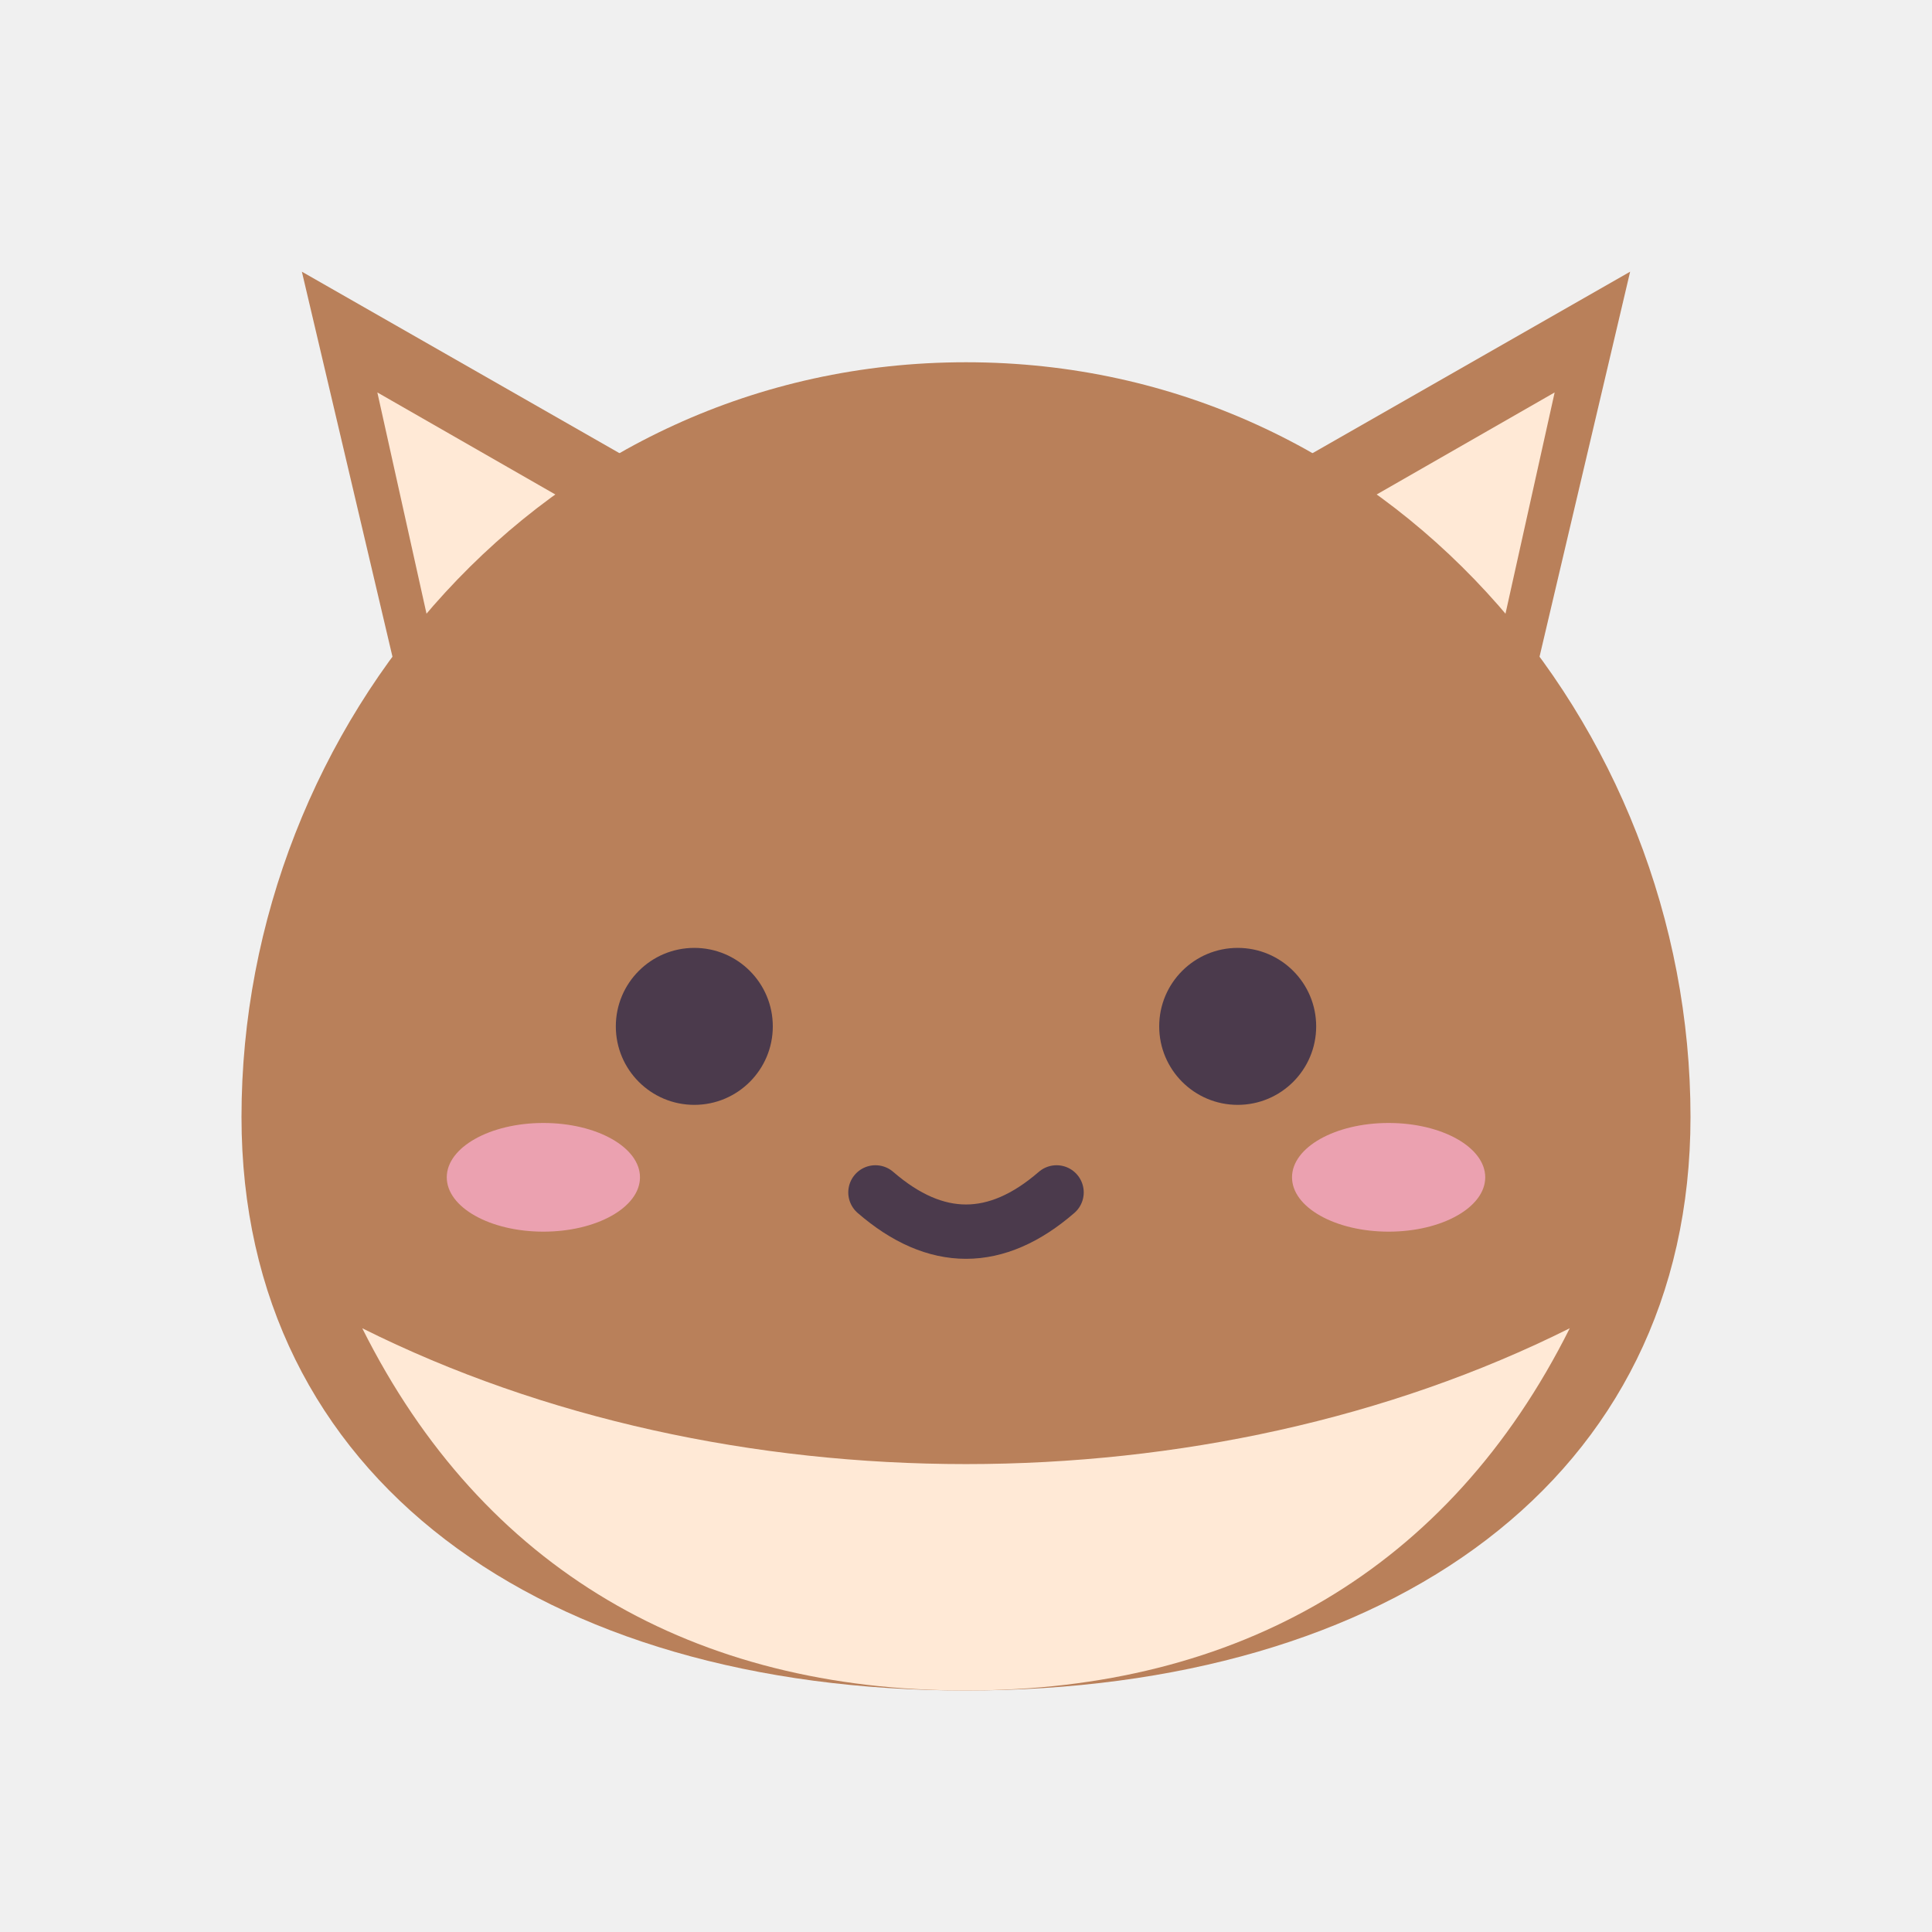
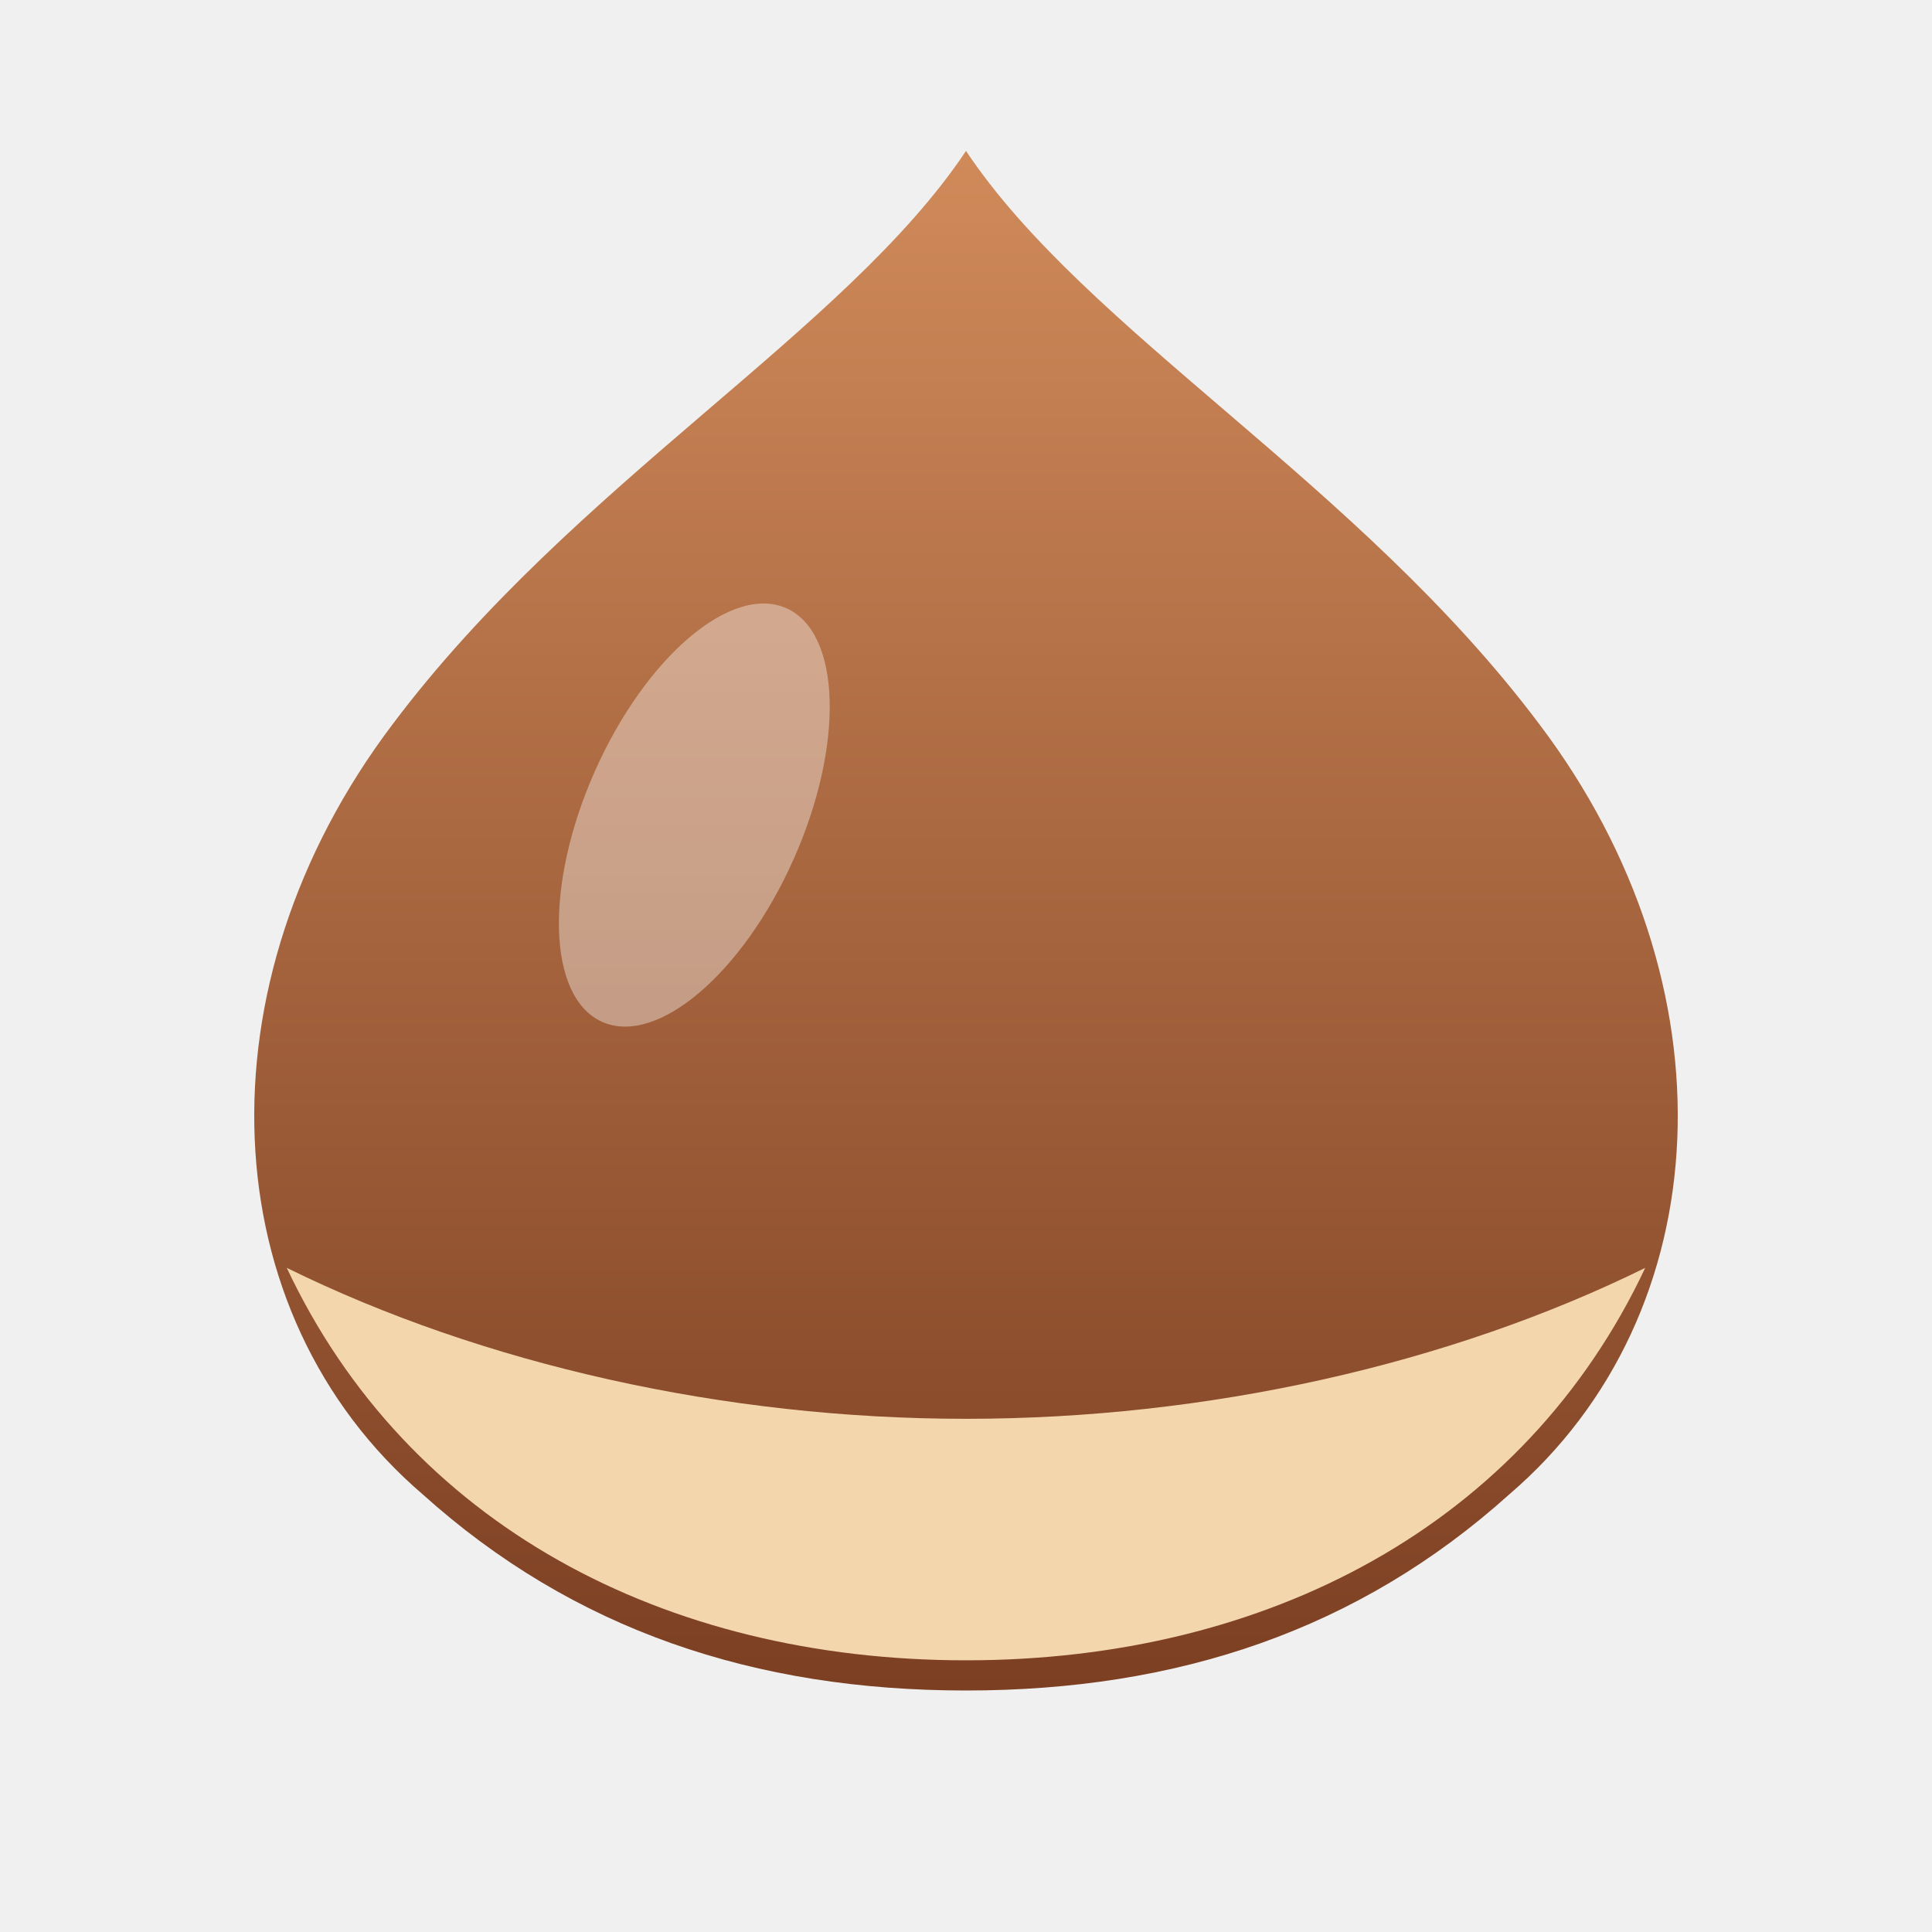
<svg xmlns="http://www.w3.org/2000/svg" viewBox="0 0 64 64">
-   <path d="M14 26 10 9l14 8Z" fill="#b9805a" />
-   <path d="M50 26 54 9l-14 8Z" fill="#b9805a" />
-   <path d="M14.5 22 12.5 13l7.5 4.3Z" fill="#ffe9d6" />
-   <path d="M49.5 22 51.500 13 44 17.300Z" fill="#ffe9d6" />
-   <path d="M32 12c14 0 24 12 24 25 0 12-10 19-24 19S8 49 8 37c0-13 10-25 24-25Z" fill="#b9805a" />
-   <path d="M12 44c4 8 11 12 20 12s16-4 20-12c-6 3-13 4.500-20 4.500S18 47 12 44Z" fill="#ffe9d6" />
-   <circle cx="23" cy="34" r="2.600" fill="#4b3a4c" />
-   <circle cx="41" cy="34" r="2.600" fill="#4b3a4c" />
-   <path d="M29 39.500q3 2.600 6 0" fill="none" stroke="#4b3a4c" stroke-width="1.800" stroke-linecap="round" />
-   <ellipse cx="18" cy="39" rx="3.200" ry="1.800" fill="#f8a9c6" opacity=".8" />
-   <ellipse cx="46" cy="39" rx="3.200" ry="1.800" fill="#f8a9c6" opacity=".8" />
+   <defs>
+     <linearGradient id="g" x1="0" y1="0" x2="0" y2="1">
+       <stop offset="0" stop-color="#d08a5a" />
+       <stop offset="1" stop-color="#7c3f22" />
+     </linearGradient>
+   </defs>
+   <path d="M32 5c4 6 13 11 19 19 6.5 8.6 6 19.5-1 25.5C45 54 39 56 32 56s-13-2-18-6.5C7 43.5 6.5 32.6 13 24 19 16 28 11 32 5z" fill="url(#g)" />
+   <path d="M9.5 42c4 8.5 12.5 13 22.5 13s18.5-4.5 22.5-13c-6.5 3.2-14.5 5-22.5 5s-16-1.8-22.5-5z" fill="#f4d6ad" />
+   <ellipse cx="23" cy="27" rx="3.6" ry="7.5" fill="#fff" opacity=".38" transform="rotate(24 23 27)" />
</svg>
